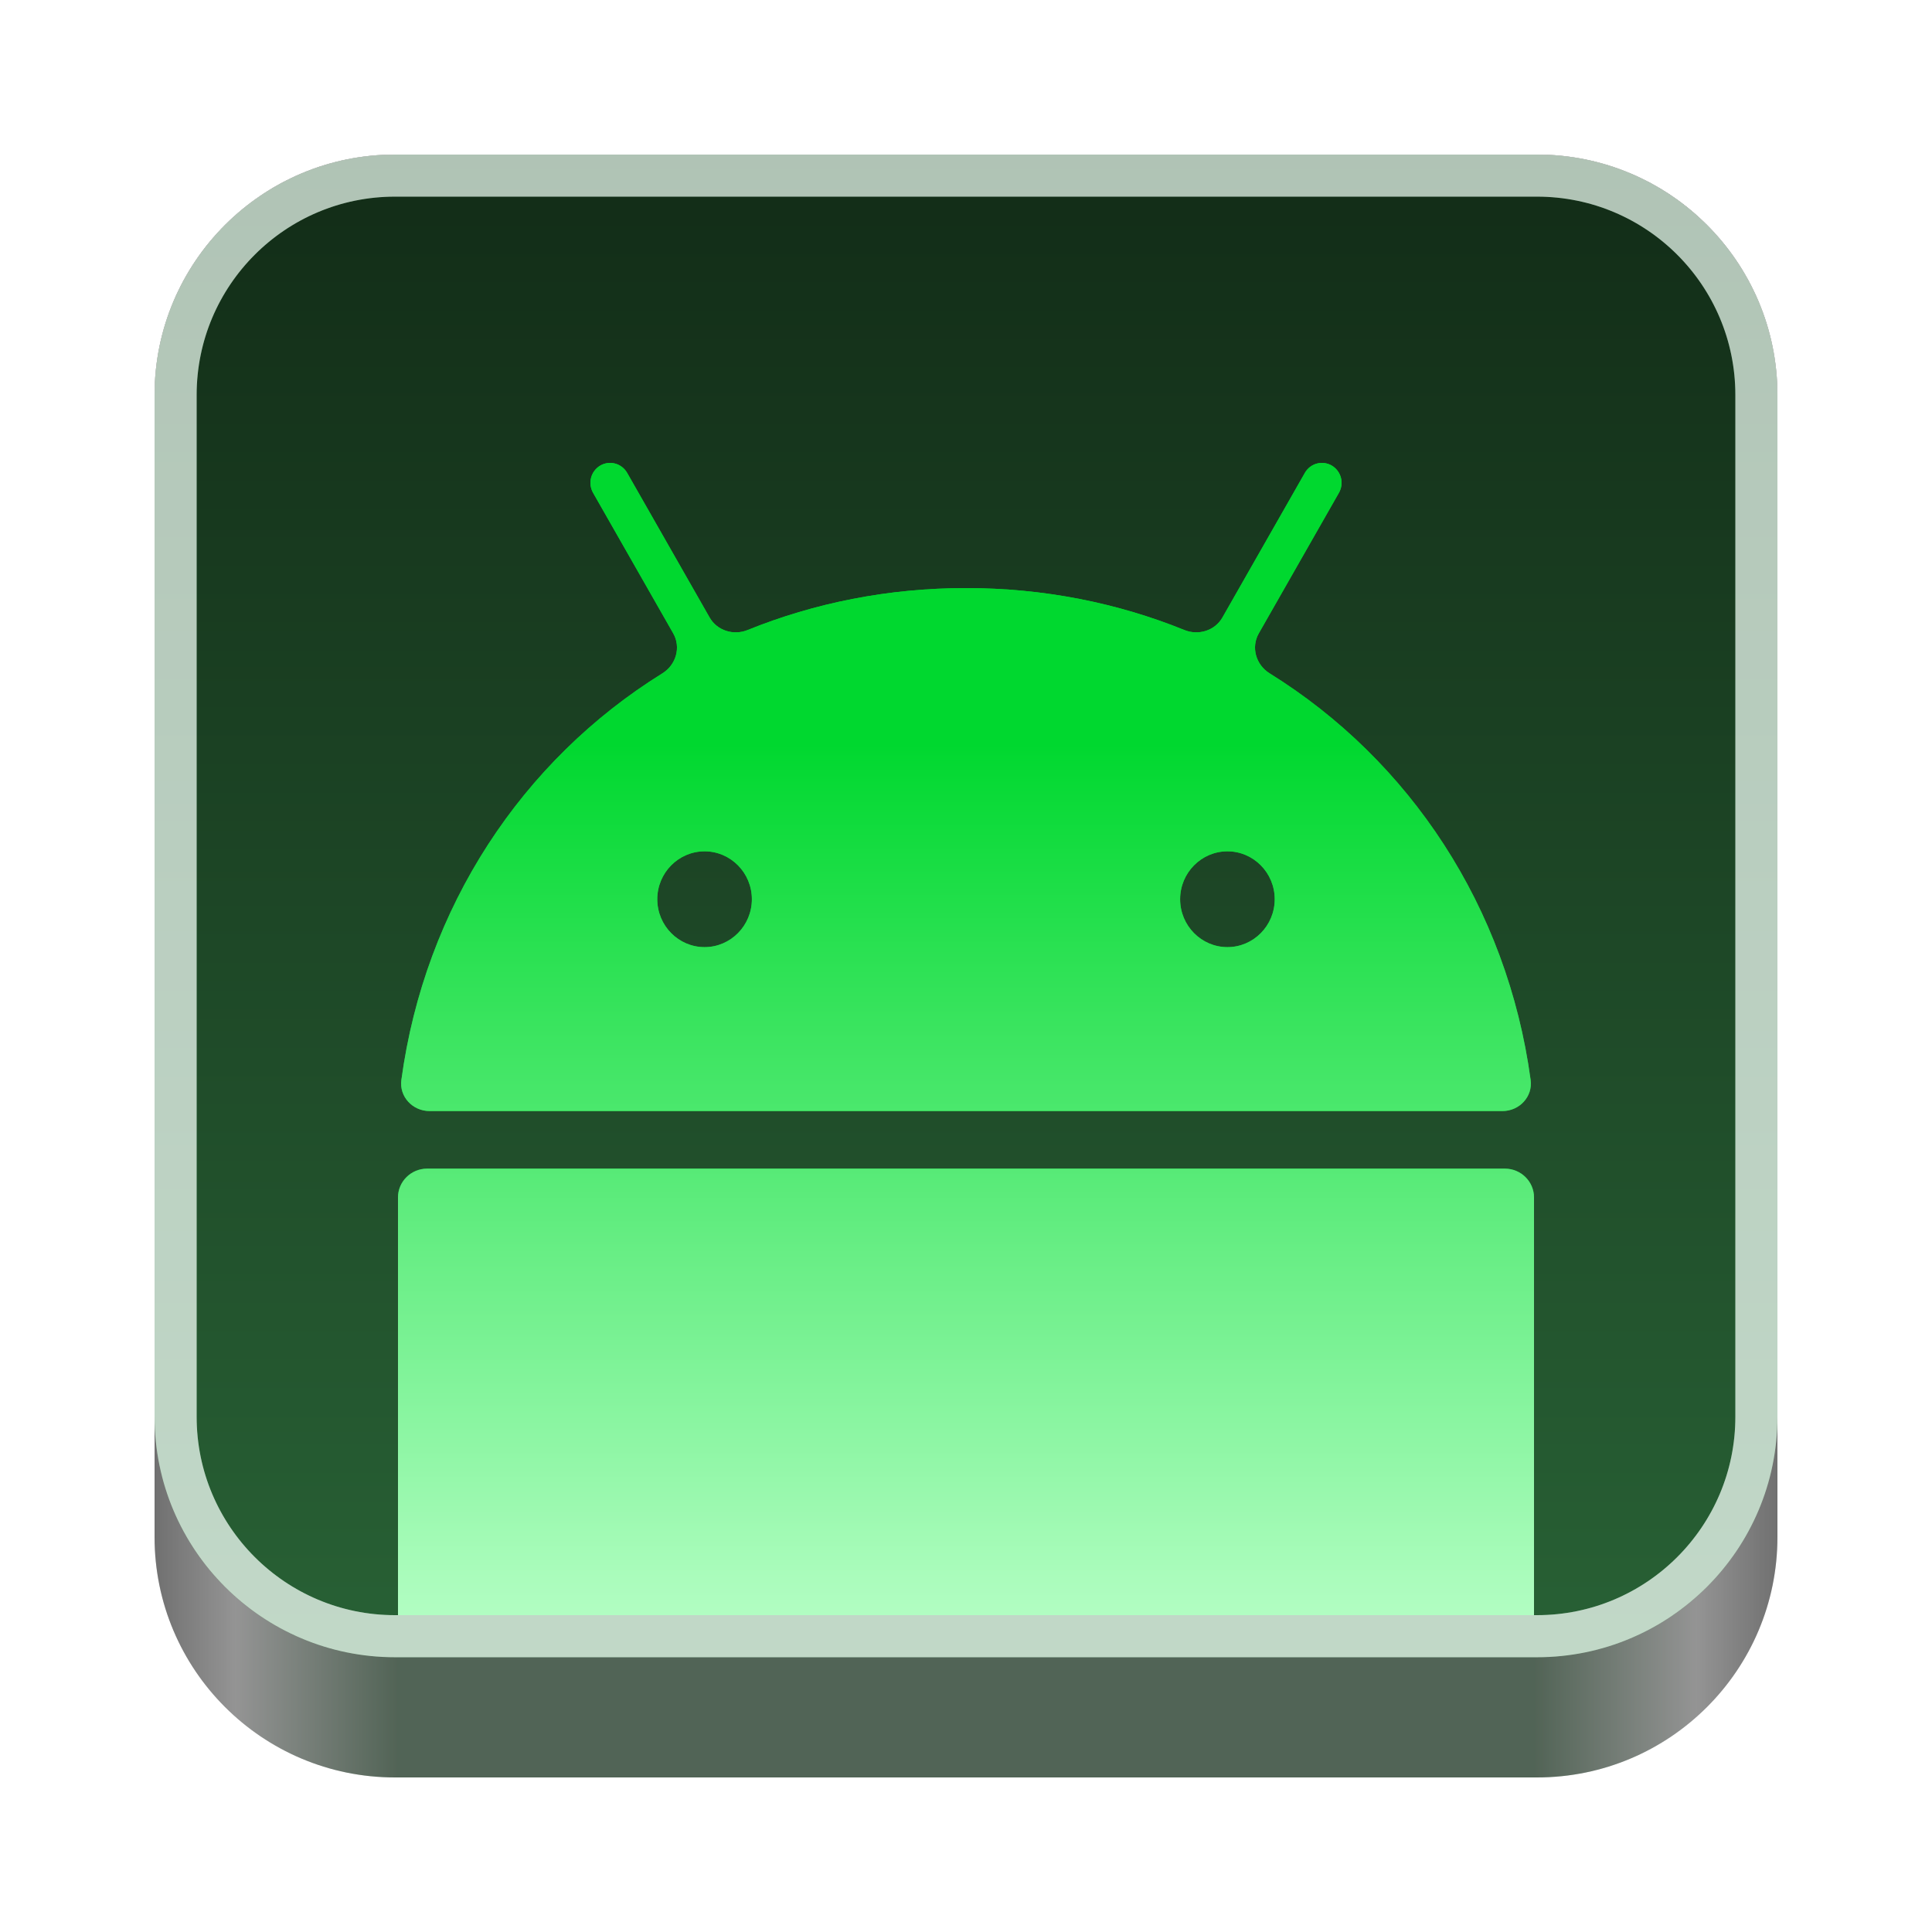
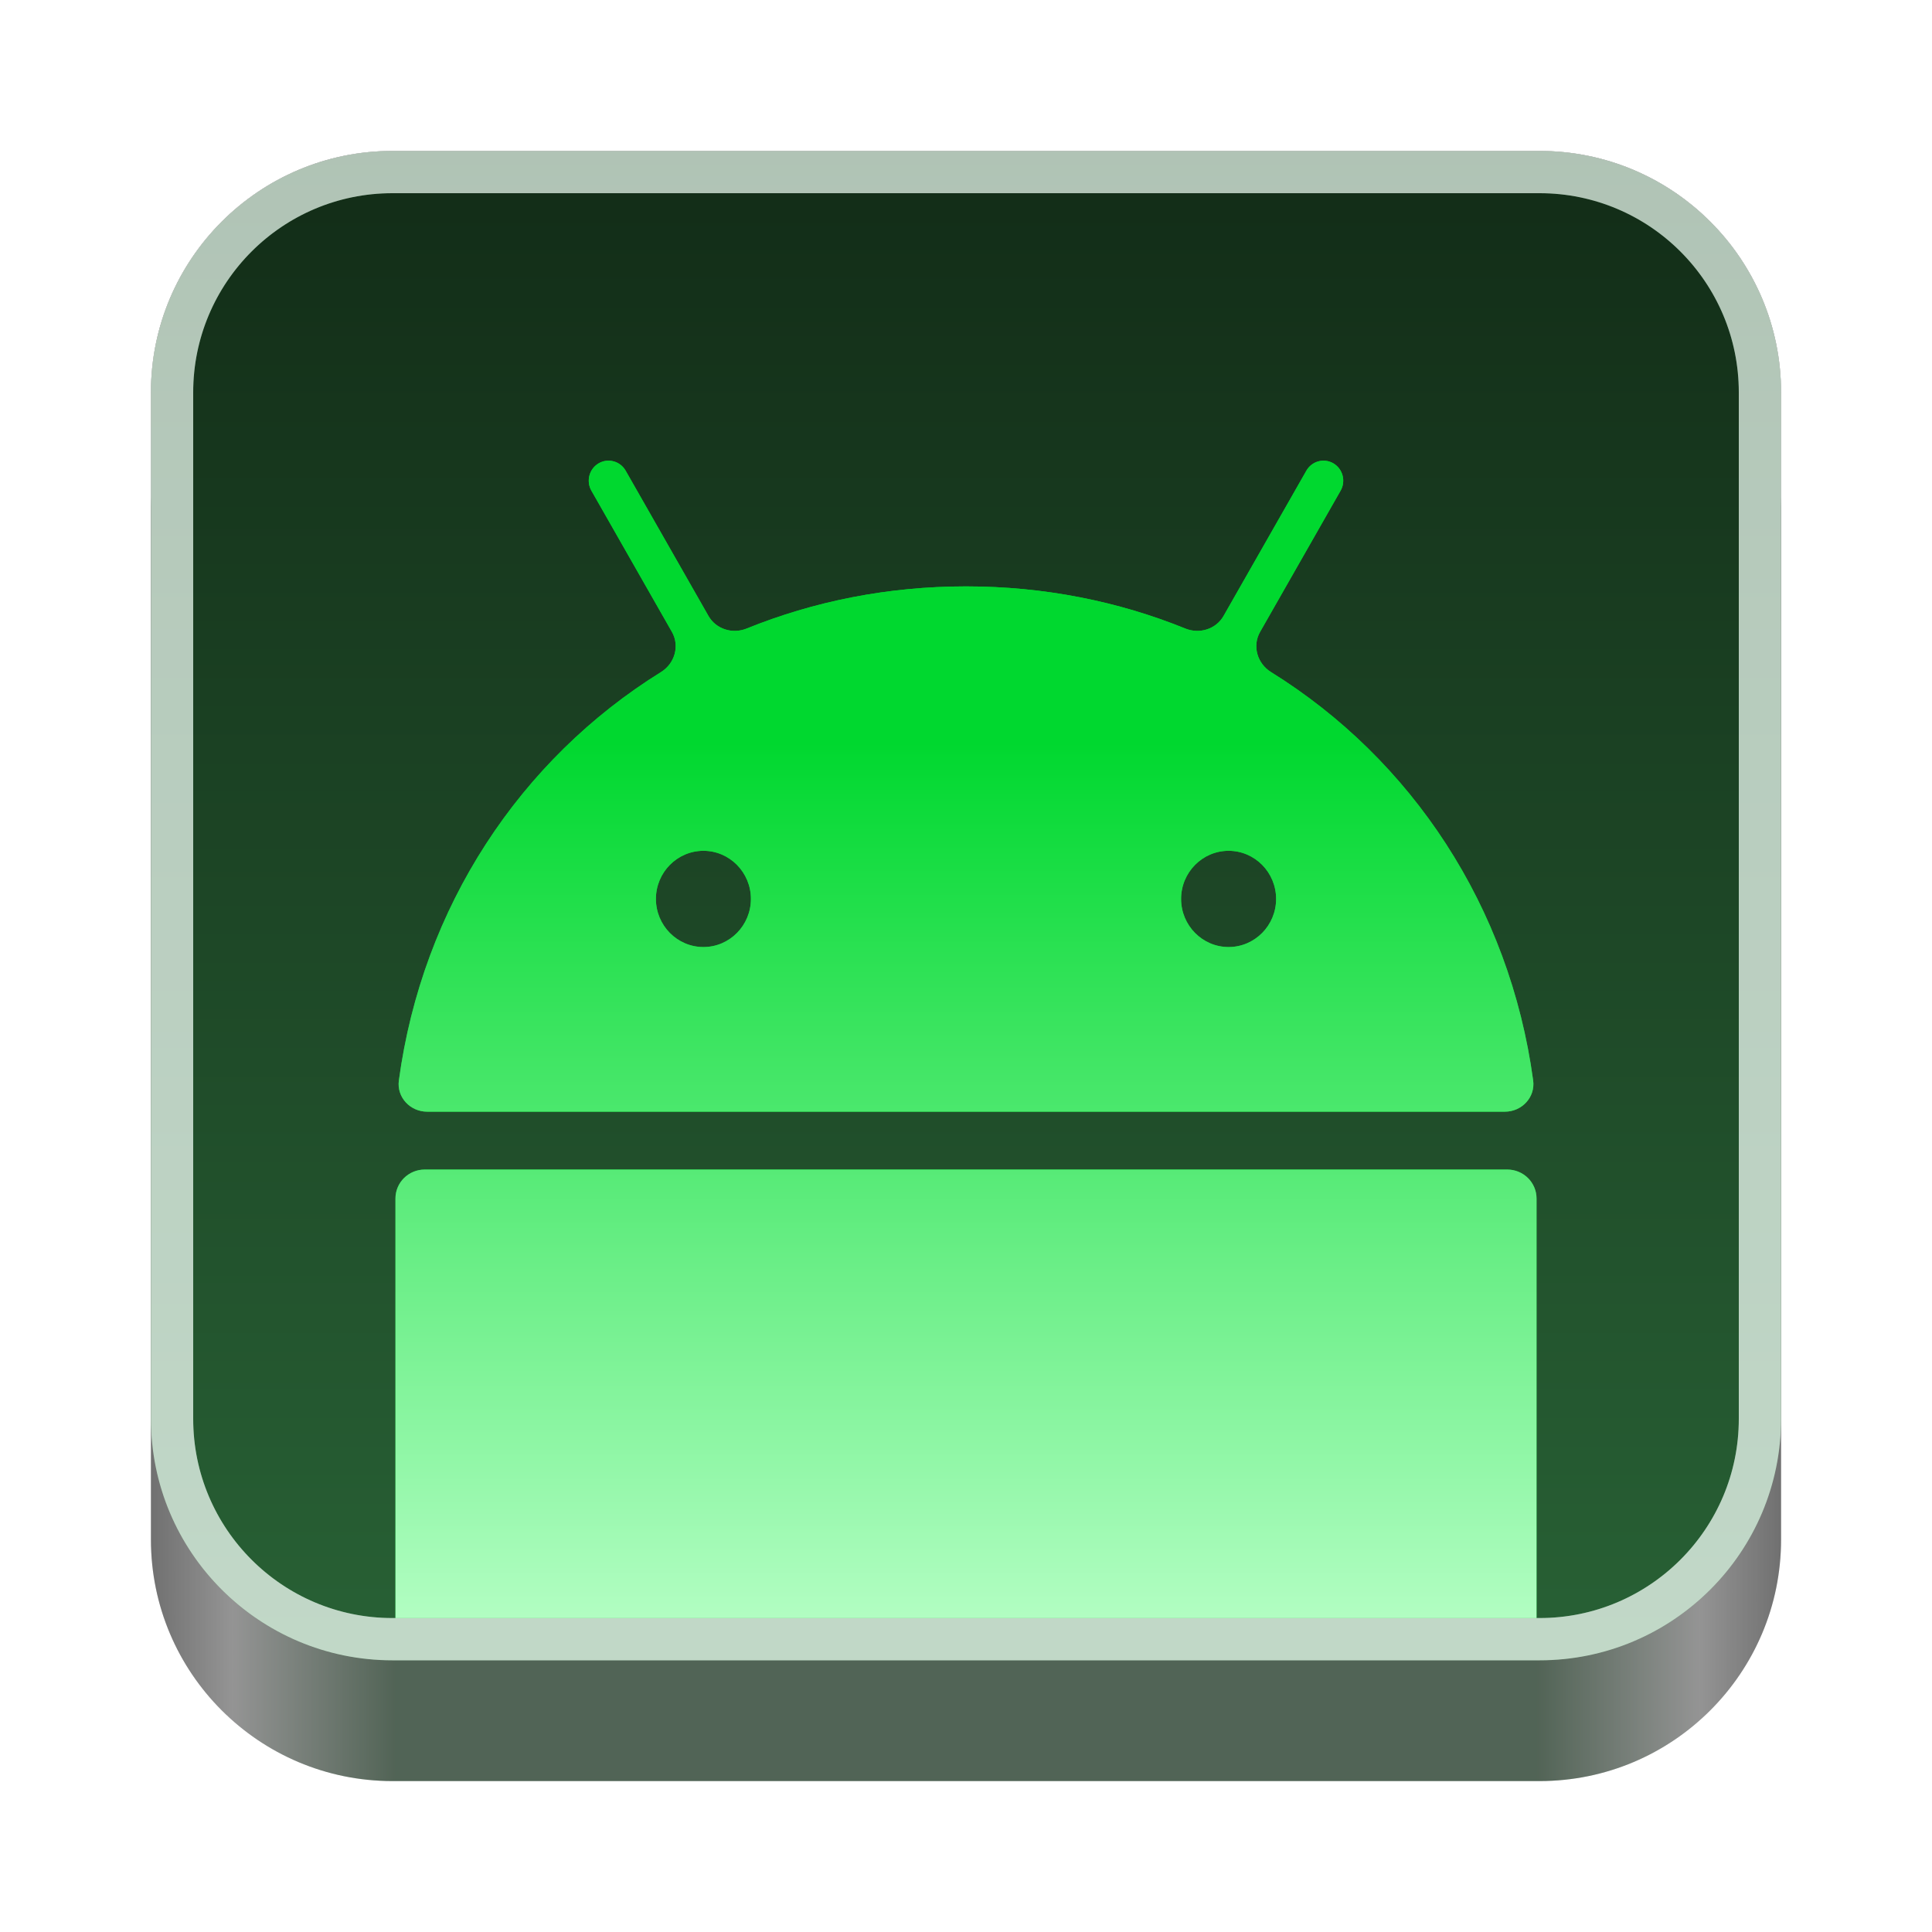
<svg xmlns="http://www.w3.org/2000/svg" width="64" height="64" viewBox="0 0 64 64" fill="none">
-   <rect x="5.12" y="9.102" width="53.76" height="49.778" rx="7.964" fill="url(#paint0_linear_2691_1013)" />
-   <rect x="5.12" y="9.102" width="53.76" height="49.778" rx="7.964" fill="black" fill-opacity="0.3" />
-   <rect x="5.12" y="5.12" width="53.76" height="49.778" rx="7.964" fill="url(#paint1_linear_2691_1013)" />
-   <path d="M13.184 39.667C13.184 39.141 13.616 38.713 14.149 38.713H49.851C50.384 38.713 50.816 39.141 50.816 39.667V52.55C50.816 53.077 50.816 53.504 50.816 53.504H13.184C13.184 53.504 13.184 53.077 13.184 52.55V39.667Z" fill="#00D82F" />
-   <path d="M13.184 39.667C13.184 39.141 13.616 38.713 14.149 38.713H49.851C50.384 38.713 50.816 39.141 50.816 39.667V52.55C50.816 53.077 50.816 53.504 50.816 53.504H13.184C13.184 53.504 13.184 53.077 13.184 52.55V39.667Z" fill="url(#paint2_linear_2691_1013)" />
-   <path d="M40.66 31.375C39.796 31.375 39.093 30.663 39.093 29.788C39.093 28.913 39.796 28.201 40.66 28.201C41.524 28.201 42.227 28.913 42.227 29.788C42.227 30.663 41.524 31.375 40.66 31.375ZM23.34 31.375C22.476 31.375 21.773 30.663 21.773 29.788C21.773 28.913 22.476 28.201 23.34 28.201C24.204 28.201 24.907 28.913 24.907 29.788C24.907 30.663 24.204 31.375 23.34 31.375ZM42.057 22.305C41.604 22.024 41.436 21.442 41.699 20.981L44.354 16.324C44.44 16.172 44.464 15.992 44.419 15.823C44.374 15.654 44.265 15.51 44.116 15.422C43.966 15.335 43.788 15.312 43.621 15.357C43.454 15.402 43.312 15.513 43.226 15.664L40.494 20.456C40.246 20.89 39.703 21.06 39.236 20.871C37.023 19.975 34.584 19.481 32 19.481C29.417 19.481 26.978 19.975 24.765 20.871C24.298 21.06 23.755 20.89 23.507 20.456L20.775 15.664C20.688 15.513 20.546 15.402 20.379 15.357C20.212 15.312 20.034 15.335 19.885 15.422C19.735 15.51 19.626 15.654 19.581 15.823C19.537 15.992 19.56 16.172 19.646 16.324L22.302 20.981C22.564 21.442 22.396 22.024 21.943 22.305C17.298 25.19 14.072 30.05 13.296 35.775C13.221 36.328 13.667 36.805 14.231 36.805H49.769C50.333 36.805 50.779 36.328 50.704 35.775C49.928 30.05 46.702 25.19 42.057 22.305Z" fill="#00D82F" />
-   <path d="M40.66 31.375C39.796 31.375 39.093 30.663 39.093 29.788C39.093 28.913 39.796 28.201 40.66 28.201C41.524 28.201 42.227 28.913 42.227 29.788C42.227 30.663 41.524 31.375 40.66 31.375ZM23.34 31.375C22.476 31.375 21.773 30.663 21.773 29.788C21.773 28.913 22.476 28.201 23.34 28.201C24.204 28.201 24.907 28.913 24.907 29.788C24.907 30.663 24.204 31.375 23.34 31.375ZM42.057 22.305C41.604 22.024 41.436 21.442 41.699 20.981L44.354 16.324C44.44 16.172 44.464 15.992 44.419 15.823C44.374 15.654 44.265 15.51 44.116 15.422C43.966 15.335 43.788 15.312 43.621 15.357C43.454 15.402 43.312 15.513 43.226 15.664L40.494 20.456C40.246 20.89 39.703 21.06 39.236 20.871C37.023 19.975 34.584 19.481 32 19.481C29.417 19.481 26.978 19.975 24.765 20.871C24.298 21.06 23.755 20.89 23.507 20.456L20.775 15.664C20.688 15.513 20.546 15.402 20.379 15.357C20.212 15.312 20.034 15.335 19.885 15.422C19.735 15.51 19.626 15.654 19.581 15.823C19.537 15.992 19.56 16.172 19.646 16.324L22.302 20.981C22.564 21.442 22.396 22.024 21.943 22.305C17.298 25.19 14.072 30.05 13.296 35.775C13.221 36.328 13.667 36.805 14.231 36.805H49.769C50.333 36.805 50.779 36.328 50.704 35.775C49.928 30.05 46.702 25.19 42.057 22.305Z" fill="url(#paint3_linear_2691_1013)" />
-   <rect x="5.817" y="5.817" width="52.366" height="48.384" rx="7.268" stroke="url(#paint4_linear_2691_1013)" stroke-width="1.394" style="mix-blend-mode:soft-light" />
+   <rect x="5" y="9" width="54" height="50" rx="8" fill="url(#paint0_linear_2689_60608)" />
+   <rect x="5" y="9" width="54" height="50" rx="8" fill="black" fill-opacity="0.3" />
+   <rect x="5" y="5" width="54" height="50" rx="8" fill="url(#paint1_linear_2689_60608)" />
+   <path d="M13.1 39.702C13.1 39.172 13.534 38.743 14.069 38.743H49.931C50.466 38.743 50.9 39.172 50.9 39.702V52.642C50.9 53.171 50.9 53.6 50.9 53.6H13.1C13.1 53.6 13.1 53.171 13.1 52.642V39.702Z" fill="#00D82F" />
+   <path d="M13.1 39.702C13.1 39.172 13.534 38.743 14.069 38.743H49.931C50.466 38.743 50.9 39.172 50.9 39.702V52.642C50.9 53.171 50.9 53.6 50.9 53.6H13.1C13.1 53.6 13.1 53.171 13.1 52.642V39.702Z" fill="url(#paint2_linear_2689_60608)" />
+   <path d="M40.699 31.372C39.831 31.372 39.125 30.657 39.125 29.778C39.125 28.899 39.831 28.184 40.699 28.184C41.567 28.184 42.273 28.899 42.273 29.778C42.273 30.657 41.567 31.372 40.699 31.372ZM23.302 31.372C22.434 31.372 21.728 30.657 21.728 29.778C21.728 28.899 22.433 28.184 23.302 28.184C24.169 28.184 24.875 28.899 24.875 29.778C24.875 30.657 24.169 31.372 23.302 31.372ZM42.102 22.262C41.647 21.979 41.478 21.395 41.742 20.932L44.409 16.254C44.496 16.102 44.519 15.921 44.474 15.751C44.429 15.581 44.32 15.437 44.17 15.349C44.019 15.261 43.841 15.237 43.673 15.283C43.506 15.328 43.363 15.439 43.276 15.591L40.532 20.404C40.283 20.841 39.737 21.012 39.268 20.822C37.045 19.921 34.595 19.425 32 19.425C29.405 19.425 26.956 19.921 24.732 20.822C24.264 21.012 23.718 20.841 23.469 20.404L20.725 15.591C20.638 15.439 20.495 15.328 20.327 15.283C20.16 15.237 19.981 15.261 19.831 15.349C19.68 15.437 19.571 15.581 19.526 15.751C19.481 15.921 19.504 16.102 19.591 16.254L22.258 20.932C22.522 21.395 22.353 21.979 21.898 22.262C17.232 25.16 13.992 30.041 13.213 35.792C13.138 36.347 13.585 36.826 14.152 36.826H49.849C50.415 36.826 50.863 36.347 50.788 35.792C50.008 30.041 46.768 25.16 42.102 22.262Z" fill="#00D82F" />
+   <path d="M40.699 31.372C39.831 31.372 39.125 30.657 39.125 29.778C39.125 28.899 39.831 28.184 40.699 28.184C41.567 28.184 42.273 28.899 42.273 29.778C42.273 30.657 41.567 31.372 40.699 31.372ZM23.302 31.372C22.434 31.372 21.728 30.657 21.728 29.778C21.728 28.899 22.433 28.184 23.302 28.184C24.169 28.184 24.875 28.899 24.875 29.778C24.875 30.657 24.169 31.372 23.302 31.372ZM42.102 22.262C41.647 21.979 41.478 21.395 41.742 20.932L44.409 16.254C44.496 16.102 44.519 15.921 44.474 15.751C44.429 15.581 44.32 15.437 44.17 15.349C44.019 15.261 43.841 15.237 43.673 15.283C43.506 15.328 43.363 15.439 43.276 15.591L40.532 20.404C40.283 20.841 39.737 21.012 39.268 20.822C37.045 19.921 34.595 19.425 32 19.425C29.405 19.425 26.956 19.921 24.732 20.822C24.264 21.012 23.718 20.841 23.469 20.404L20.725 15.591C20.638 15.439 20.495 15.328 20.327 15.283C20.16 15.237 19.981 15.261 19.831 15.349C19.68 15.437 19.571 15.581 19.526 15.751C19.481 15.921 19.504 16.102 19.591 16.254L22.258 20.932C22.522 21.395 22.353 21.979 21.898 22.262C17.232 25.16 13.992 30.041 13.213 35.792C13.138 36.347 13.585 36.826 14.152 36.826H49.849C50.415 36.826 50.863 36.347 50.788 35.792C50.008 30.041 46.768 25.16 42.102 22.262Z" fill="url(#paint3_linear_2689_60608)" />
+   <rect x="5.7" y="5.7" width="52.6" height="48.6" rx="7.3" stroke="url(#paint4_linear_2689_60608)" stroke-width="1.4" style="mix-blend-mode:soft-light" />
  <g opacity="0.6">
-     <rect x="5.817" y="5.817" width="52.366" height="48.384" rx="7.268" stroke="url(#paint5_linear_2691_1013)" stroke-width="1.394" style="mix-blend-mode:soft-light" />
+     <rect x="5.7" y="5.7" width="52.6" height="48.6" rx="7.3" stroke="url(#paint5_linear_2689_60608)" stroke-width="1.4" style="mix-blend-mode:soft-light" />
  </g>
  <defs>
-     <linearGradient id="paint0_linear_2691_1013" x1="5.12" y1="58.88" x2="58.88" y2="58.88" gradientUnits="userSpaceOnUse">
+     <linearGradient id="paint0_linear_2689_60608" x1="5" y1="59" x2="59" y2="59" gradientUnits="userSpaceOnUse">
      <stop stop-color="#A0A0A0" />
      <stop offset="0.05" stop-color="#D3D3D3" />
      <stop offset="0.15" stop-color="#748E7A" />
      <stop offset="0.85" stop-color="#748E7A" />
      <stop offset="0.95" stop-color="#D3D3D3" />
      <stop offset="1" stop-color="#A0A0A0" />
    </linearGradient>
-     <linearGradient id="paint1_linear_2691_1013" x1="32" y1="5.12" x2="32" y2="54.898" gradientUnits="userSpaceOnUse">
+     <linearGradient id="paint1_linear_2689_60608" x1="32" y1="5" x2="32" y2="55" gradientUnits="userSpaceOnUse">
      <stop stop-color="#122C17" />
      <stop offset="1" stop-color="#286135" />
    </linearGradient>
-     <linearGradient id="paint2_linear_2691_1013" x1="32" y1="24.638" x2="32" y2="54.697" gradientUnits="userSpaceOnUse">
+     <linearGradient id="paint2_linear_2689_60608" x1="32" y1="24.605" x2="32" y2="54.798" gradientUnits="userSpaceOnUse">
      <stop stop-color="#00D82F" />
      <stop offset="1" stop-color="#B9FFC8" />
    </linearGradient>
-     <linearGradient id="paint3_linear_2691_1013" x1="32" y1="24.638" x2="32" y2="54.697" gradientUnits="userSpaceOnUse">
+     <linearGradient id="paint3_linear_2689_60608" x1="32" y1="24.605" x2="32" y2="54.798" gradientUnits="userSpaceOnUse">
      <stop stop-color="#00D82F" />
      <stop offset="1" stop-color="#B9FFC8" />
    </linearGradient>
-     <linearGradient id="paint4_linear_2691_1013" x1="32" y1="1.138" x2="32" y2="60.871" gradientUnits="userSpaceOnUse">
+     <linearGradient id="paint4_linear_2689_60608" x1="32" y1="1" x2="32" y2="61" gradientUnits="userSpaceOnUse">
      <stop stop-color="white" />
      <stop offset="1" stop-color="white" />
    </linearGradient>
-     <linearGradient id="paint5_linear_2691_1013" x1="32" y1="1.138" x2="32" y2="60.871" gradientUnits="userSpaceOnUse">
+     <linearGradient id="paint5_linear_2689_60608" x1="32" y1="1" x2="32" y2="61" gradientUnits="userSpaceOnUse">
      <stop stop-color="white" />
      <stop offset="1" stop-color="white" />
    </linearGradient>
  </defs>
</svg>
